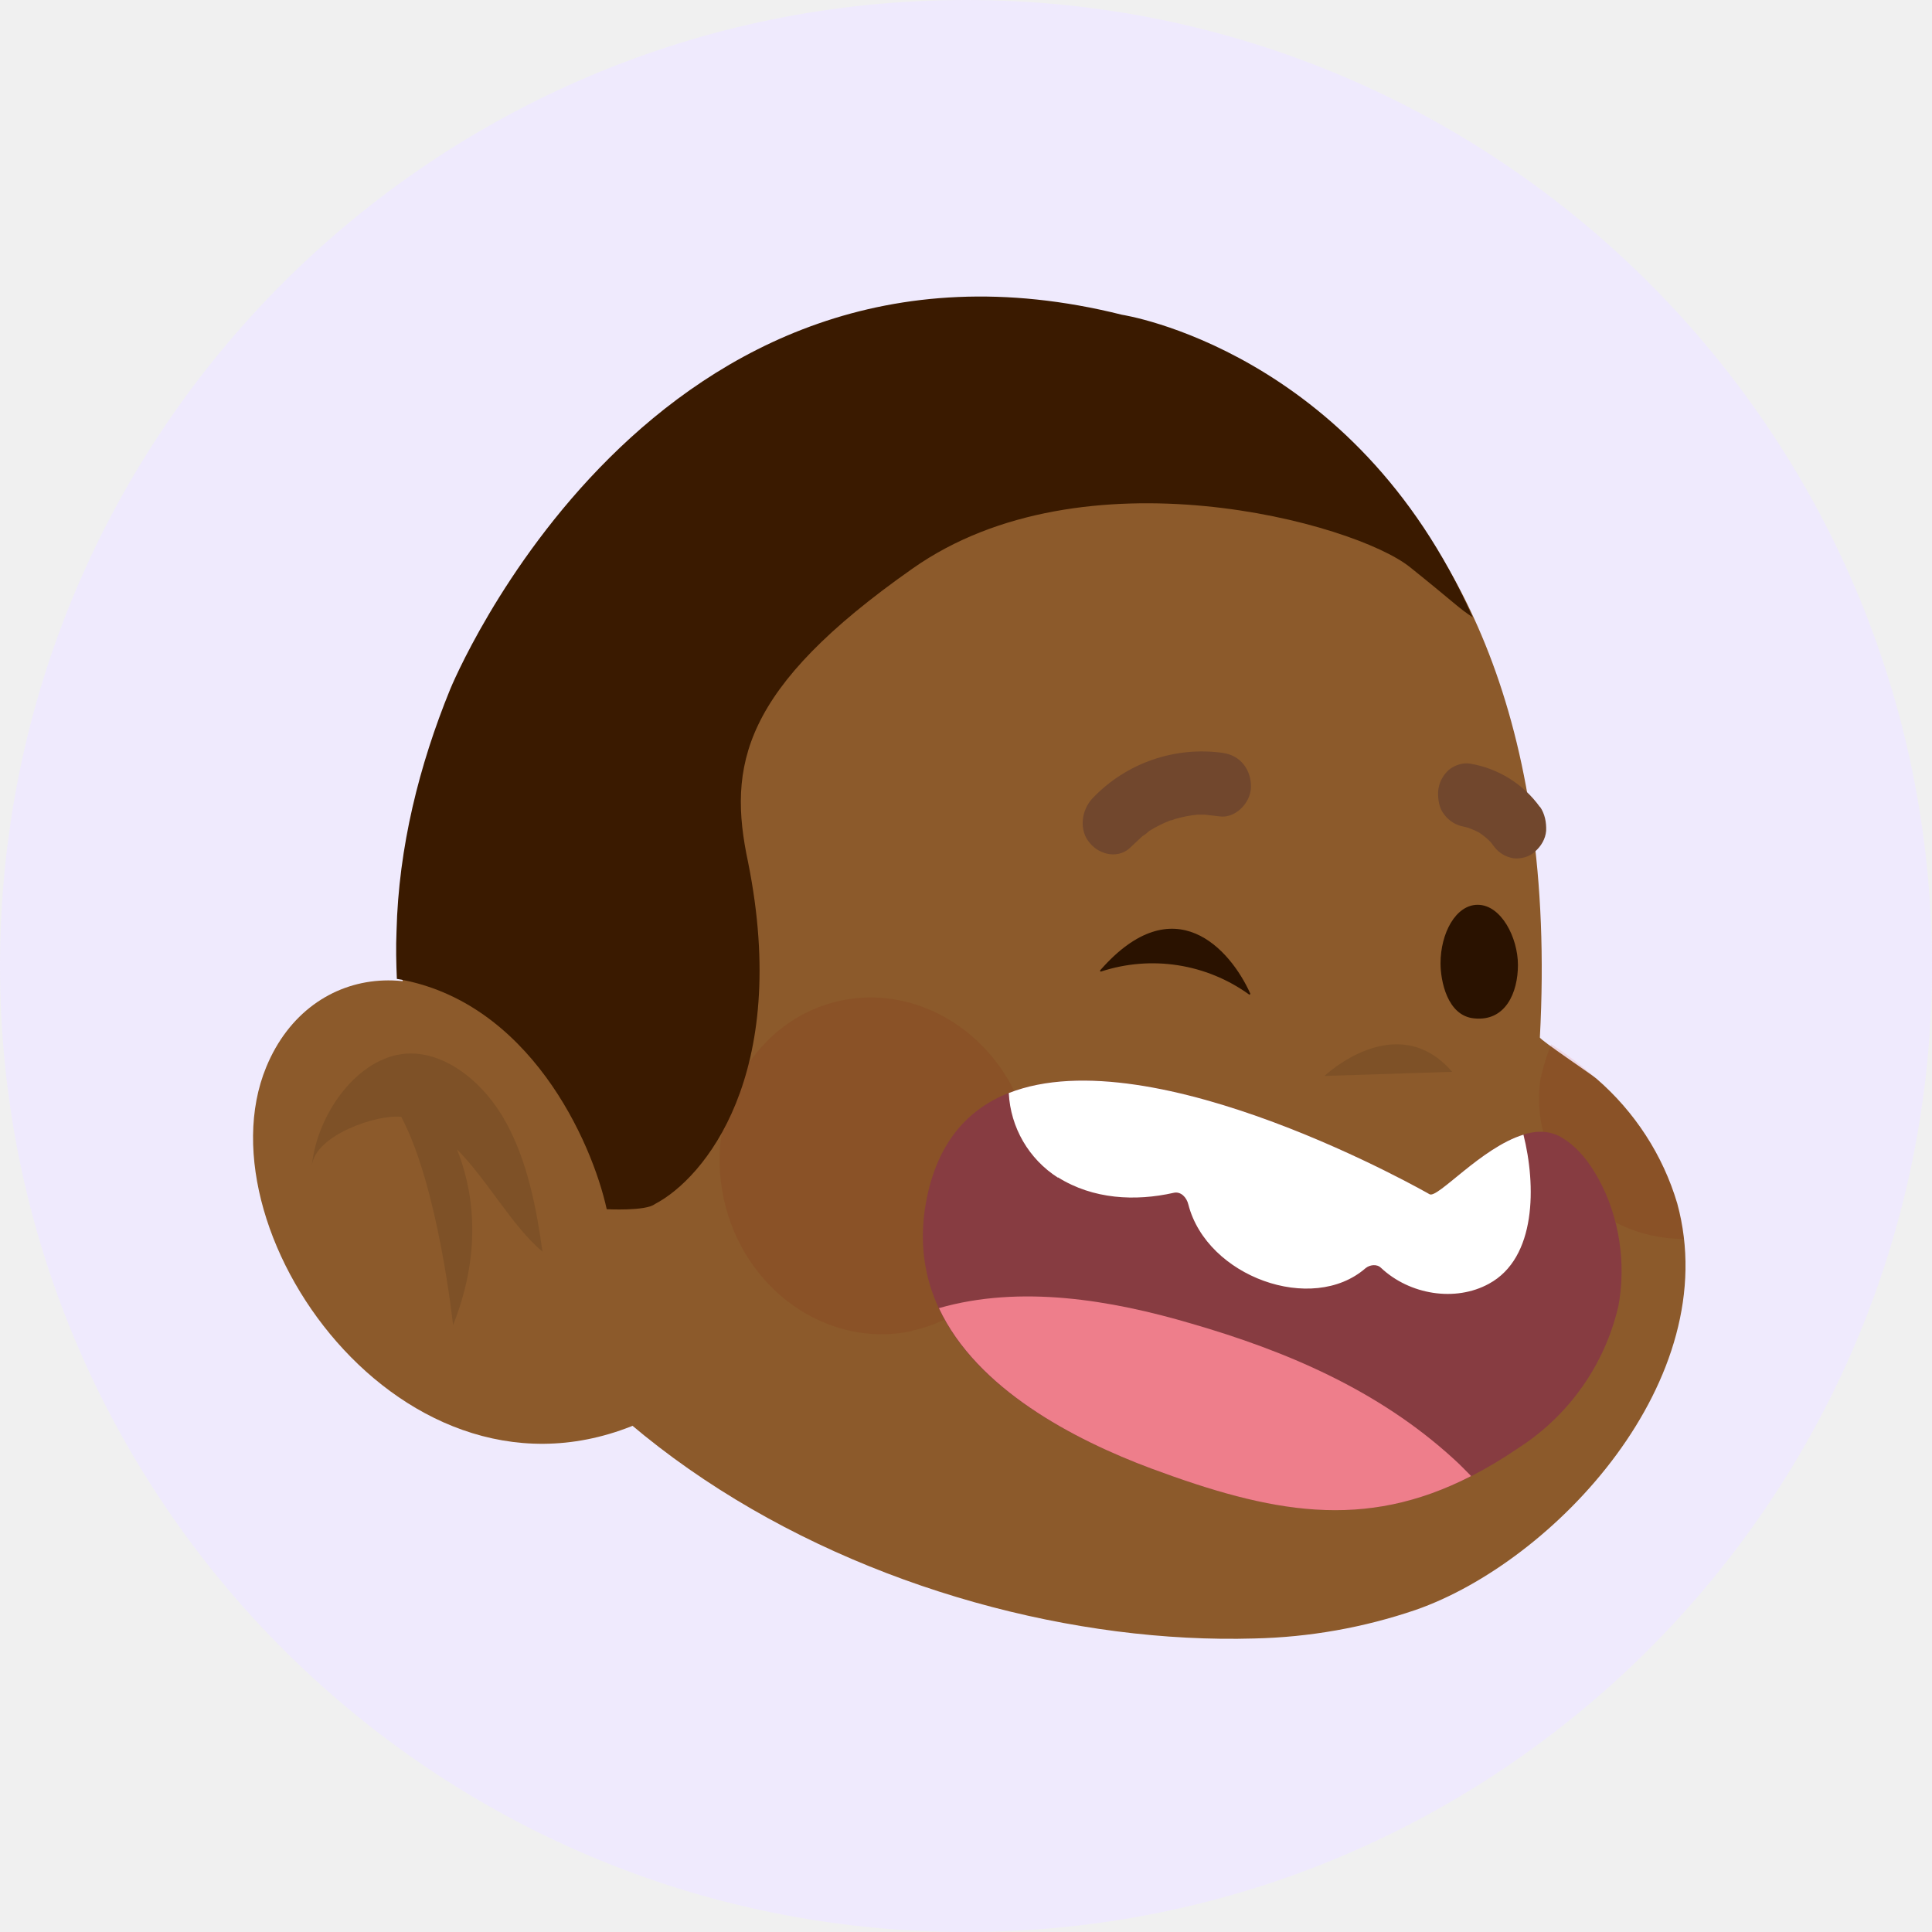
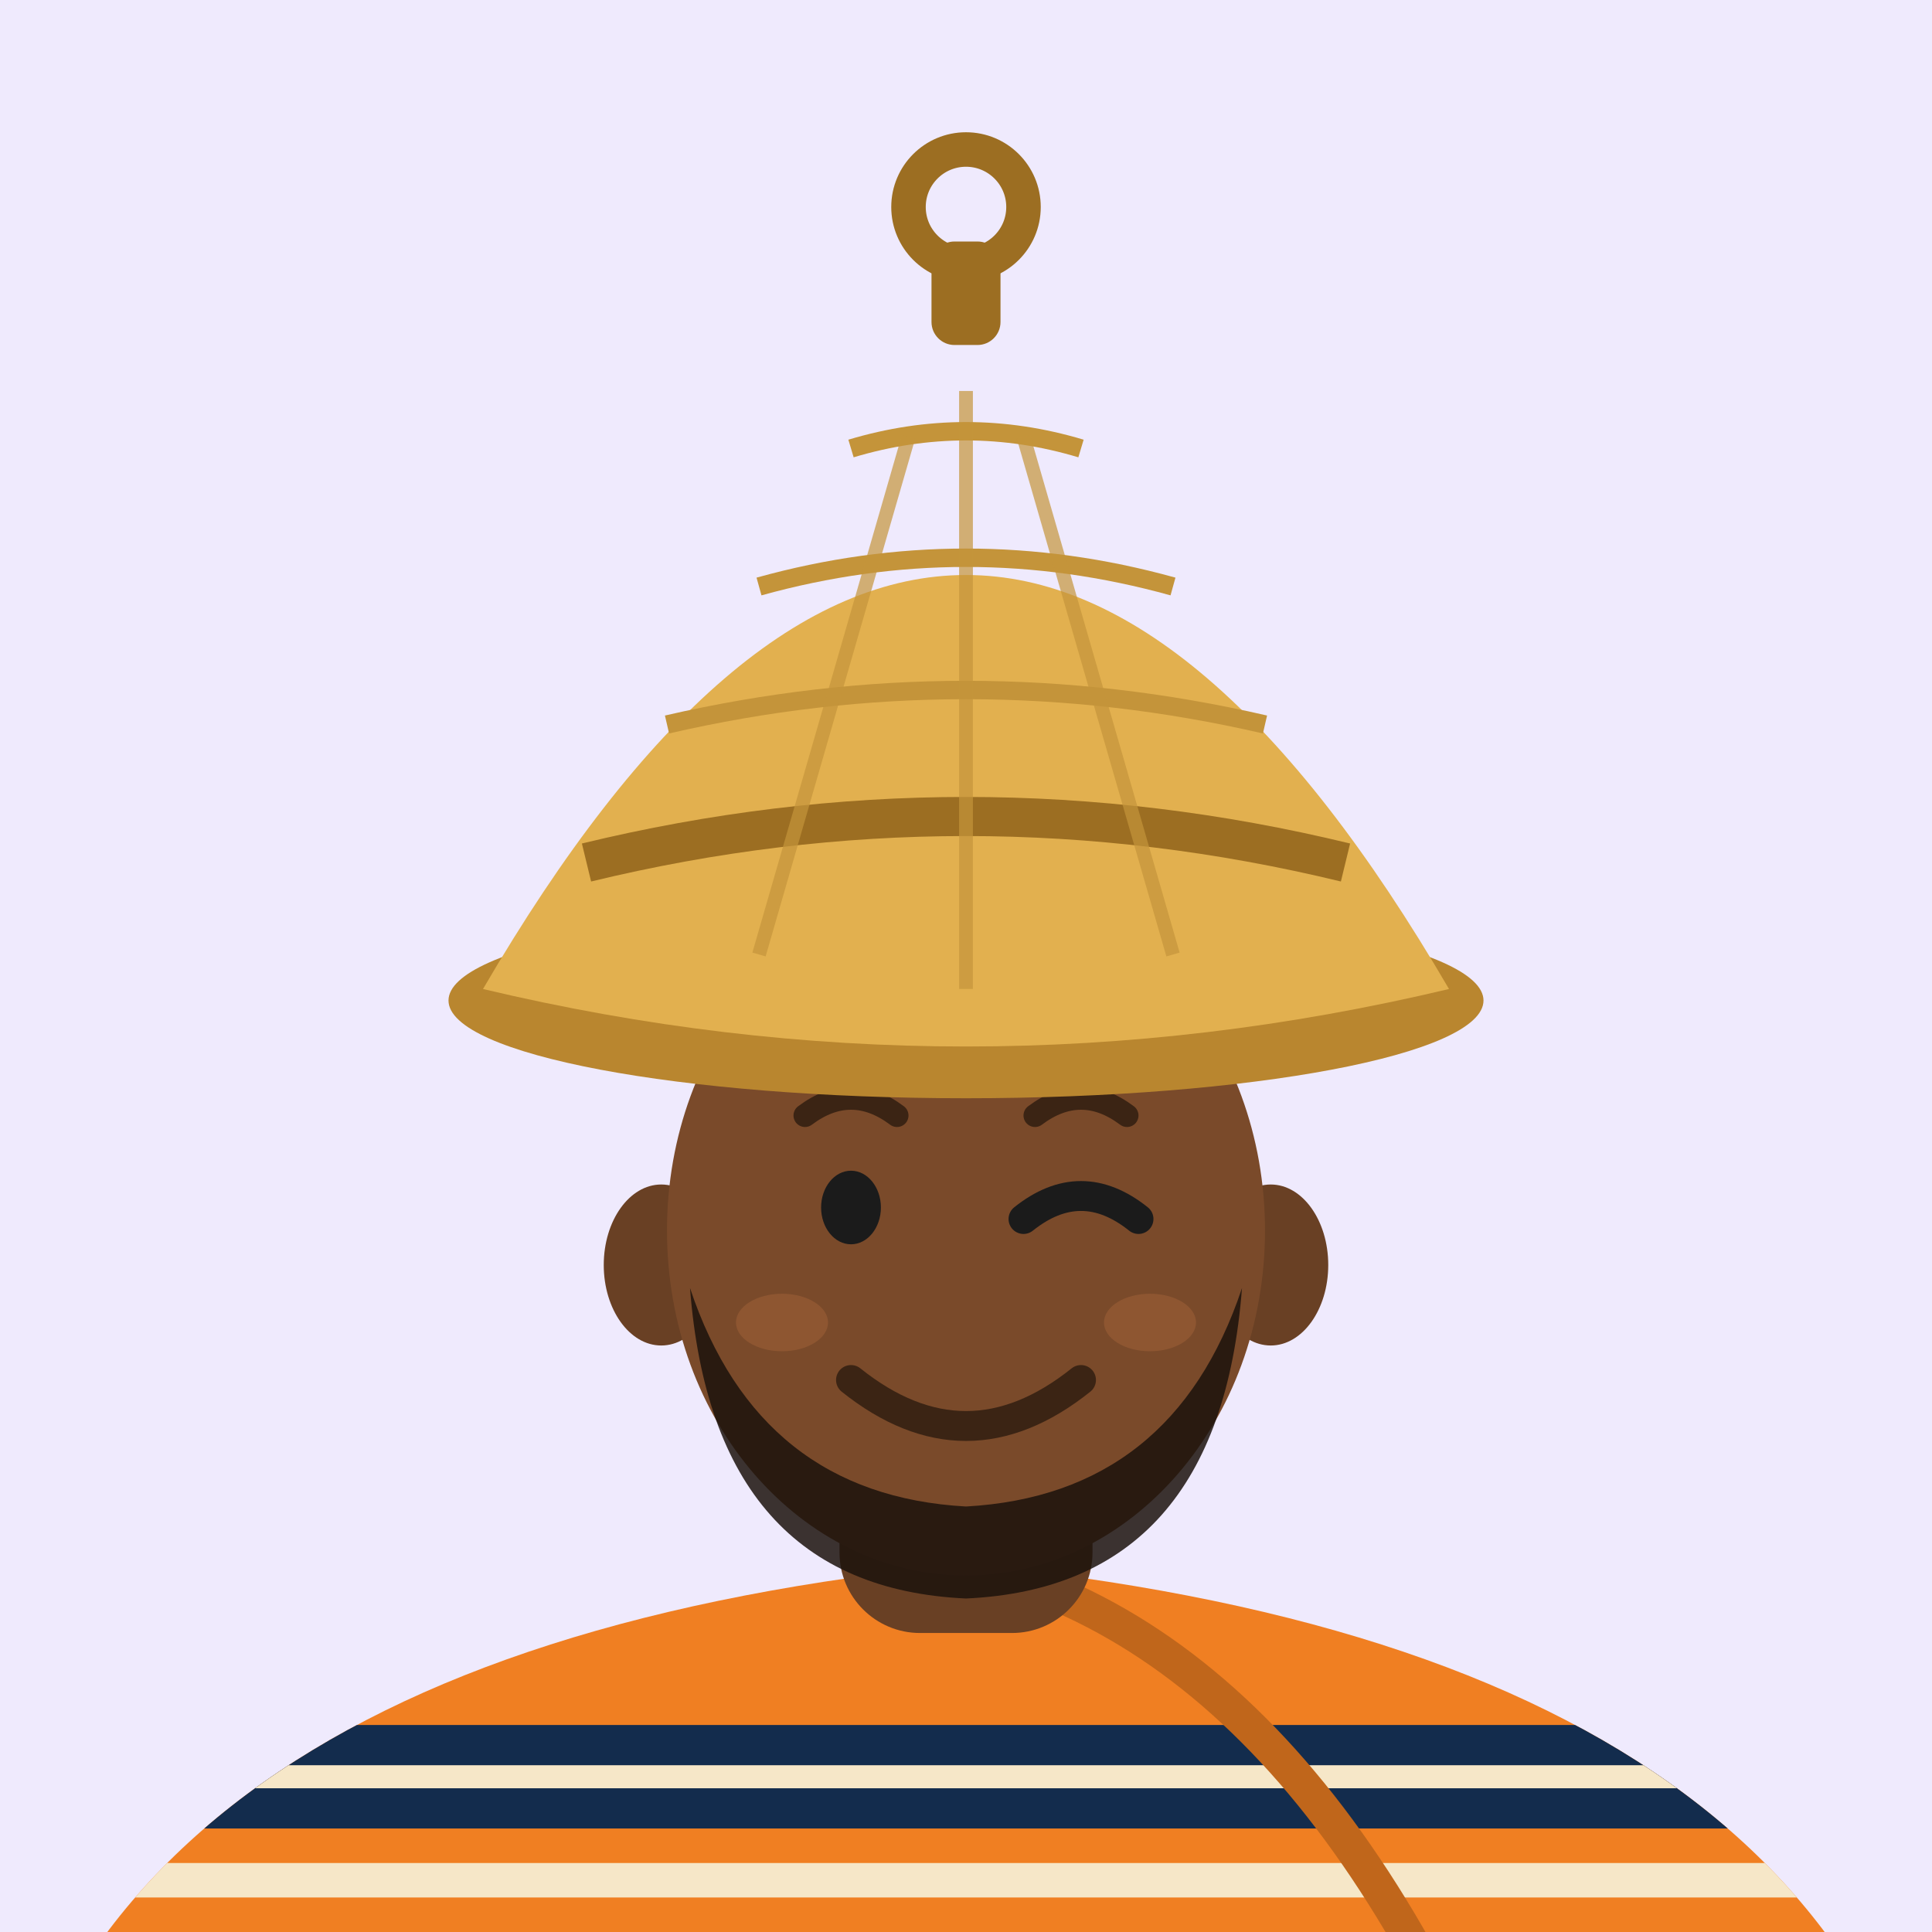
- <svg xmlns="http://www.w3.org/2000/svg" viewBox="0 0 480 480" fill="none" shape-rendering="auto">
-   <mask id="viewboxMask">
-     <rect width="480" height="480" rx="240" ry="240" x="0" y="0" fill="#fff" />
-   </mask>
-   <g mask="url(#viewboxMask)">
-     <rect fill="#efeafd" width="480" height="480" x="0" y="0" />
-     <g transform="matrix(.85775 0 0 .85427 52 47)">
-       <path d="M264 38.6s131.4 20.6 121.4 208.1c0 .7 15.2 10.9 16.4 12a77.1 77.1 0 0 1 23.4 36.3c13.9 51.3-35.7 104.2-75.8 118.2a155 155 0 0 1-46.7 8.3c-103.1 3-239.7-62.7-246.7-191a202.7 202.7 0 0 1 15.1-83.9c0 .1 57.4-142.5 192.9-108Z" fill="#8c5a2b" />
-       <path d="M388.7 248.7a57 57 0 0 0-3.2 10.5 40 40 0 0 0 8.5 30.4 42.3 42.3 0 0 0 33 15.7c-3.2-31.7-29-50.7-38.3-56.6ZM203.5 332c24.4-5.2 39.6-31 33.9-57.5-5.7-26.5-30.2-43.7-54.6-38.5-24.4 5.3-39.5 31-33.8 57.6 5.7 26.5 30.1 43.7 54.5 38.5Z" fill="#DC2400" style="mix-blend-mode:multiply" opacity=".1" />
-       <path opacity=".1" d="M323 257.9s20.9-19.9 37-1.2Z" fill="#000" />
-       <path d="M128.7 356.9C59.3 391.7-3.7 304.4 16.5 255.3c12.9-31.4 50.4-33.8 72.1-5.2a185 185 0 0 1 29.1 59.1" fill="#8c5a2b" />
-       <path opacity=".1" d="M71.5 279c9 9 16.1 22.5 25 30-1.7-12.5-4.3-26-10.4-37.3-6.2-11.6-17.5-21-29-20.3-14.2 1-25.9 17.6-27.4 32.6 1-9 19-15 25.9-14.2 10.8 20.4 15 60.6 15 60.6 9-22.7 5.4-40.7 1-51.5Z" fill="#000" />
+ <svg xmlns="http://www.w3.org/2000/svg" viewBox="16 6 168 168" aria-hidden="true">
+   <defs>
+     <clipPath id="b16">
+       <path d="M14 210 Q18 154 100 146 Q182 154 186 210 Z" />
+     </clipPath>
+   </defs>
+   <rect x="0" y="0" width="200" height="200" fill="#EFEAFD" />
+   <g transform="translate(0 -4)">
+     <path d="M14 210 Q18 154 100 146 Q182 154 186 210 Z" fill="#F07F22" />
+     <g clip-path="url(#b16)">
+       <rect x="0" y="160" width="200" height="9" fill="#132C4D" />
+       <rect x="0" y="172" width="200" height="3" fill="#F6E7C8" />
+       <rect x="0" y="178" width="200" height="9" fill="#132C4D" />
+       <rect x="0" y="163.5" width="200" height="2" fill="#F6E7C8" />
    </g>
-     <g transform="matrix(.85472 0 0 .855 19 -17)">
-       <path d="M393.3 367c3 1.7 24.1-24.8 38.2-16.7 4.7 2.7 8.3 7.3 11 12.3 6 11 8 24.4 5.7 36.8a67 67 0 0 1-29 41.2c-37.4 25.5-67 20.7-106.8 6-31.4-11.7-74-35.6-65.2-78.7 15.6-76 146.1-1 146.1-1Z" fill="#873C41" />
-       <path d="M285.3 362c10.2 6.4 22.5 7 33.6 4.5 2.1-.5 3.8 1.3 4.3 3.4 5.4 21 36 32 51.5 18.5 1.2-1 3.3-1.3 4.5-.1 8.3 7.8 21.6 10 31.4 4.6 13.8-7.5 13.7-28.6 10-43.3-12.2 3.7-25 18.7-27.3 17.3 0 0-80.1-46-122.3-29.4a31 31 0 0 0 14.3 24.6Z" fill="#fff" />
-       <path d="M400.3 443.8c-22-20.1-48.9-31.4-76.2-39.3-23.4-6.9-49.7-11.3-73.4-4.5 11 23.5 39.2 38.2 61.7 46.6 34.8 12.9 61.8 18.2 93 2.2-1.7-1.7-3.3-3.4-5.1-5Z" fill="#EE7E8B" />
+     <path d="M100 146 Q134 154 152 210" fill="none" stroke="#c0661b" stroke-width="3" stroke-linecap="round" />
+     <rect x="89" y="136" width="22" height="16" rx="7" fill="#694024" />
+     <ellipse cx="73.5" cy="120" rx="5" ry="7" fill="#694024" />
+     <ellipse cx="126.5" cy="120" rx="5" ry="7" fill="#694024" />
+     <ellipse cx="100" cy="117" rx="26" ry="30" fill="#7A4A2A" />
+     <path d="M76 122 Q78 148 100 149 Q122 148 124 122 Q118 140 100 141 Q82 140 76 122 Z" fill="#1B120C" opacity=".85" />
+     <ellipse cx="90" cy="115" rx="2.6" ry="3.2" fill="#1B1B1B" />
+     <path d="M105 116 q5 -4 10 0" stroke="#1B1B1B" stroke-width="2.6" fill="none" stroke-linecap="round" />
+     <path d="M86 107 q4 -3 8 0 M106 107 q4 -3 8 0" stroke="#3B2414" stroke-width="2" fill="none" stroke-linecap="round" />
+     <path d="M90 130 Q100 138 110 130" stroke="#3B2414" stroke-width="2.6" fill="none" stroke-linecap="round" />
+     <ellipse cx="84" cy="125" rx="4" ry="2.5" fill="#9f6037" opacity=".55" />
+     <ellipse cx="116" cy="125" rx="4" ry="2.5" fill="#9f6037" opacity=".55" />
+     <g>
+       <ellipse cx="100" cy="97" rx="45" ry="8.5" fill="#B9862F" />
+       <path d="M58 96 Q100 24 142 96 Q100 106 58 96 Z" fill="#E2B04F" />
+       <path d="M67 85 Q100 77 133 85" stroke="#9C6E22" stroke-width="3.4" fill="none" />
+       <path d="M74 73 Q100 67 126 73 M82 61 Q100 56 118 61 M90 49 Q100 46 110 49" stroke="#C4943A" stroke-width="1.6" fill="none" />
+       <path d="M82 93 L95 48 M100 96 L100 44 M118 93 L105 48" stroke="#C4943A" stroke-width="1.2" fill="none" opacity=".7" />
+       <rect x="97" y="31" width="6" height="9" rx="2" fill="#9C6E22" />
+       <circle cx="100" cy="28" r="5" fill="none" stroke="#9C6E22" stroke-width="3" />
    </g>
-     <g transform="matrix(.85472 0 0 .855 19 -17)">
-       <path d="M340.9 308.9a48 48 0 0 0-43.1-6.7c-.2 0-.4-.2-.2-.4 21.5-24.5 37.8-6.1 43.6 6.8 0 .2-.2.4-.3.3ZM419 300.3c0 8-3.6 16.5-12.8 15.5-7.8-.8-9.7-11-9.7-16 0-8.7 4.4-17 10.8-17 6.8 0 11.7 9.5 11.7 17.5Z" fill="#2A1200" />
-       <path d="M333.5 238.7a43.9 43.9 0 0 0-38.2 13.2c-3.2 3.4-4 9.3-.7 13 3 3.6 8.6 4.6 12 1l3.2-3c.4-.3 1.3-.8 1.6-1.2l.5-.4a37.7 37.7 0 0 1 6-3c.5 0 1.2-.4 1.7-.5a35.6 35.6 0 0 1 6.3-1.2h2l4.3.5c4.4.7 9-3.6 9.2-8.4.1-5.3-3.2-9.3-8-10ZM425.4 254.4a31.4 31.4 0 0 0-20.2-12.6c-2.1-.4-4.6.4-6.3 1.8a9.5 9.5 0 0 0-3.1 6.2c-.1 2.4.3 5 1.8 6.8a9 9 0 0 0 5.7 3.5l1.2.3c1 .4 2.1.8 3.2 1.4 1.2.8 2.3 1.7 3.3 2.7l1 1.3a8.8 8.8 0 0 0 5.8 3.5c2 .2 4.6-.4 6.2-2 1.7-1.5 3-3.6 3.2-6 .1-2.5-.4-5-1.8-7Z" fill="#71472D" />
-     </g>
-     <g transform="matrix(.85472 0 0 .85667 18 -15)">
-       <path d="M94.2 287.6c-.2 4.6-.1 9.2.1 13.8 38.5 6.4 56.7 47.2 61 66.8 0 0 11.4.6 14-1.5 14.3-7.4 39.5-37.5 27.1-99.1-6-28-1.9-50.4 47.8-85.2 49.6-34.9 128.5-13.3 144.6-.4 13 10.4 14.3 12 18.2 14.5-34.4-77.5-101.9-87.7-101.9-87.7-136.9-34.2-195.3 108.6-195.3 108.6-9 22-15 45.8-15.6 70.2Z" fill="#3a1a00" />
-     </g>
-     <g transform="matrix(.85472 0 0 .85667 14 -12)" />
  </g>
</svg>
